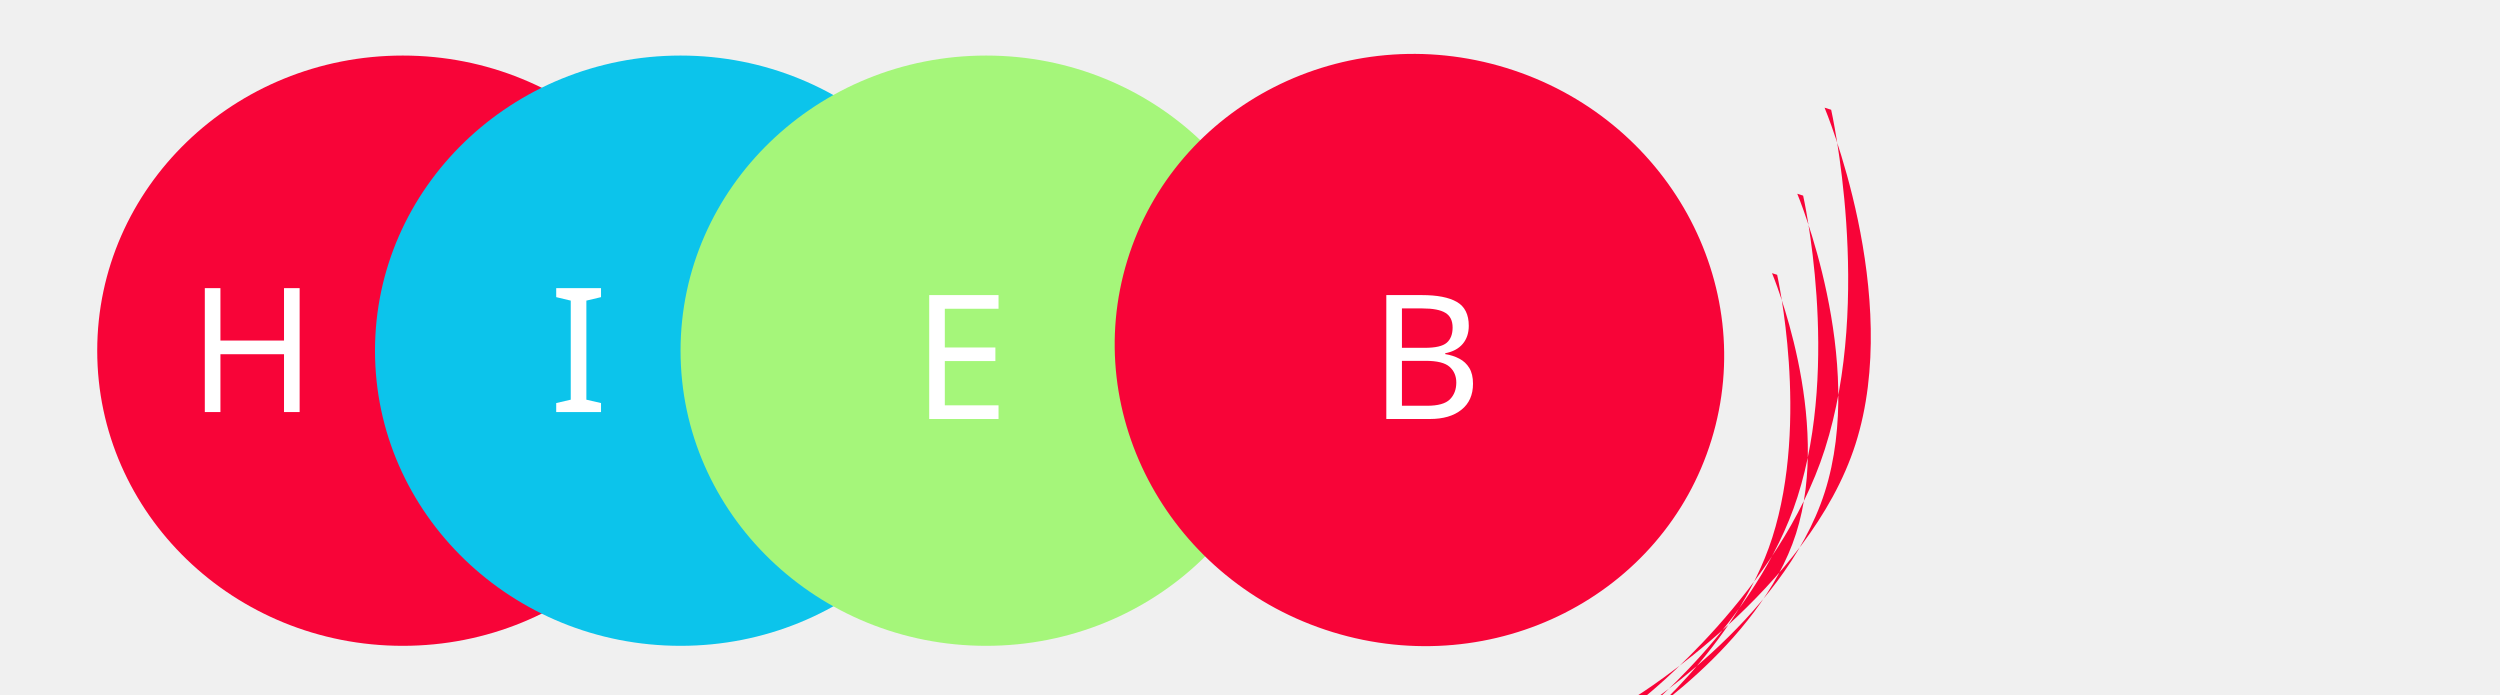
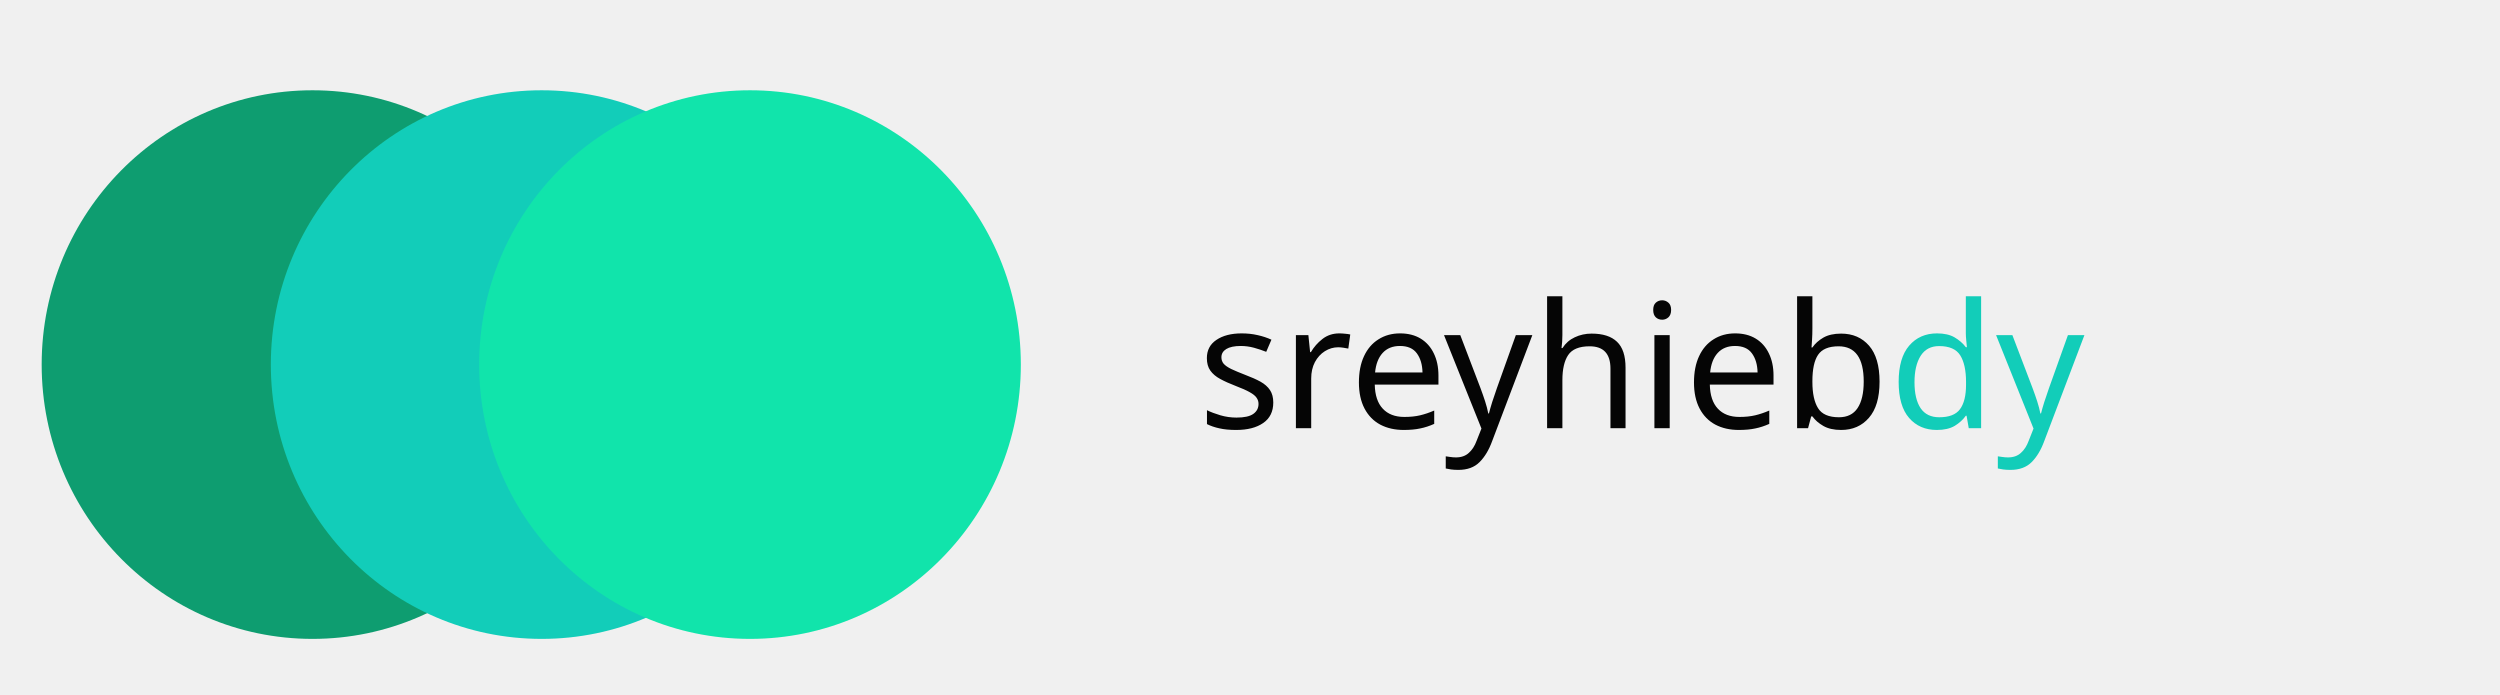
<svg xmlns="http://www.w3.org/2000/svg" width="360" height="100" viewBox="0 0 360 100">
  <defs>
    <style>
-       .cls-1, .cls-6 {
-         fill: #f80438;
+       .cls-1 {
+         fill: #0e9d70;
      }

      .cls-2 {
-         fill: #0cc4eb;
+         fill: #12cdb9;
      }

      .cls-3 {
-         fill: #a5f67a;
-       }
- 
-       .cls-4, .cls-5 {
-         font-size: 25px;
-         fill: #fff;
-         text-anchor: middle;
+         fill: #11e4ab;
      }

      .cls-4 {
+         font-size: 25px;
+         text-anchor: middle;
+         fill: #050505;
        font-family: "Arial Rounded MT Bold";
+         text-transform: uppercase;
      }

      .cls-5 {
-         font-family: "Franklin Gothic Heavy";
-       }
- 
-       .cls-6 {
-         fill-rule: evenodd;
+         fill: #e3a8e0;
      }
    </style>
  </defs>
-   <ellipse class="cls-1" cx="58" cy="50.5" rx="44" ry="42.5" />
-   <ellipse id="Ellipse_1_copy" data-name="Ellipse 1 copy" class="cls-2" cx="98" cy="50.5" rx="44" ry="42.5" />
-   <ellipse id="Ellipse_1_copy_2" data-name="Ellipse 1 copy 2" class="cls-3" cx="142" cy="50.5" rx="44" ry="42.5" />
-   <text id="H" class="cls-4" x="36.333" y="59.333">
-     <tspan x="36.333">H</tspan>
-   </text>
-   <text id="I" class="cls-5" x="83.333" y="59.333">
-     <tspan x="83.333">I</tspan>
-   </text>
-   <path id="Shape_1_copy_2" data-name="Shape 1 copy 2" class="cls-6" d="M216.892,9.781c23.227,7.143,36.463,31.121,29.563,53.556s-31.321,34.832-54.548,27.689-36.463-31.121-29.564-53.556S193.665,2.638,216.892,9.781ZM258.806,27.9l0.845,0.27s5.4,23.982-.808,43.377c-5.813,18.175-23.253,31.843-23.253,31.843l-0.845-.27s22.074-13.659,28.013-32.226C268.847,51.854,258.806,27.9,258.806,27.9ZM255.17,39.334l0.738,0.236s4.709,20.927-.7,37.851c-5.073,15.86-20.291,27.787-20.291,27.787l-0.737-.235s19.261-11.919,24.444-28.121C263.932,60.24,255.17,39.334,255.17,39.334Zm7.565-23.83,0.952,0.3s6.082,27.027-.91,48.887c-6.552,20.483-26.206,35.888-26.206,35.888l-0.953-.3S260.5,84.884,267.189,63.959C274.051,42.5,262.735,15.5,262.735,15.5Z" />
-   <text id="E" class="cls-4" x="138.333" y="60.333">
-     <tspan x="138.333">E</tspan>
-   </text>
-   <text id="B" class="cls-4" x="205.333" y="60.333">
-     <tspan x="205.333">B</tspan>
+   <ellipse class="cls-1" cx="45" cy="52.5" rx="39" ry="39.5" />
+   <ellipse id="Ellipse_1_copy" data-name="Ellipse 1 copy" class="cls-2" cx="78" cy="52.5" rx="39" ry="39.5" />
+   <ellipse id="Ellipse_1_copy_2" data-name="Ellipse 1 copy 2" class="cls-3" cx="108" cy="52.5" rx="39" ry="39.5" />
+   <text id="sreyhieb_dy" data-name="sreyhieb  dy" class="cls-4" x="236.333" y="61.667">
+     <tspan x="236.333">sreyhieb<tspan class="cls-5">
+         <tspan class="cls-2">dy</tspan>
+       </tspan>
+     </tspan>
  </text>
</svg>
